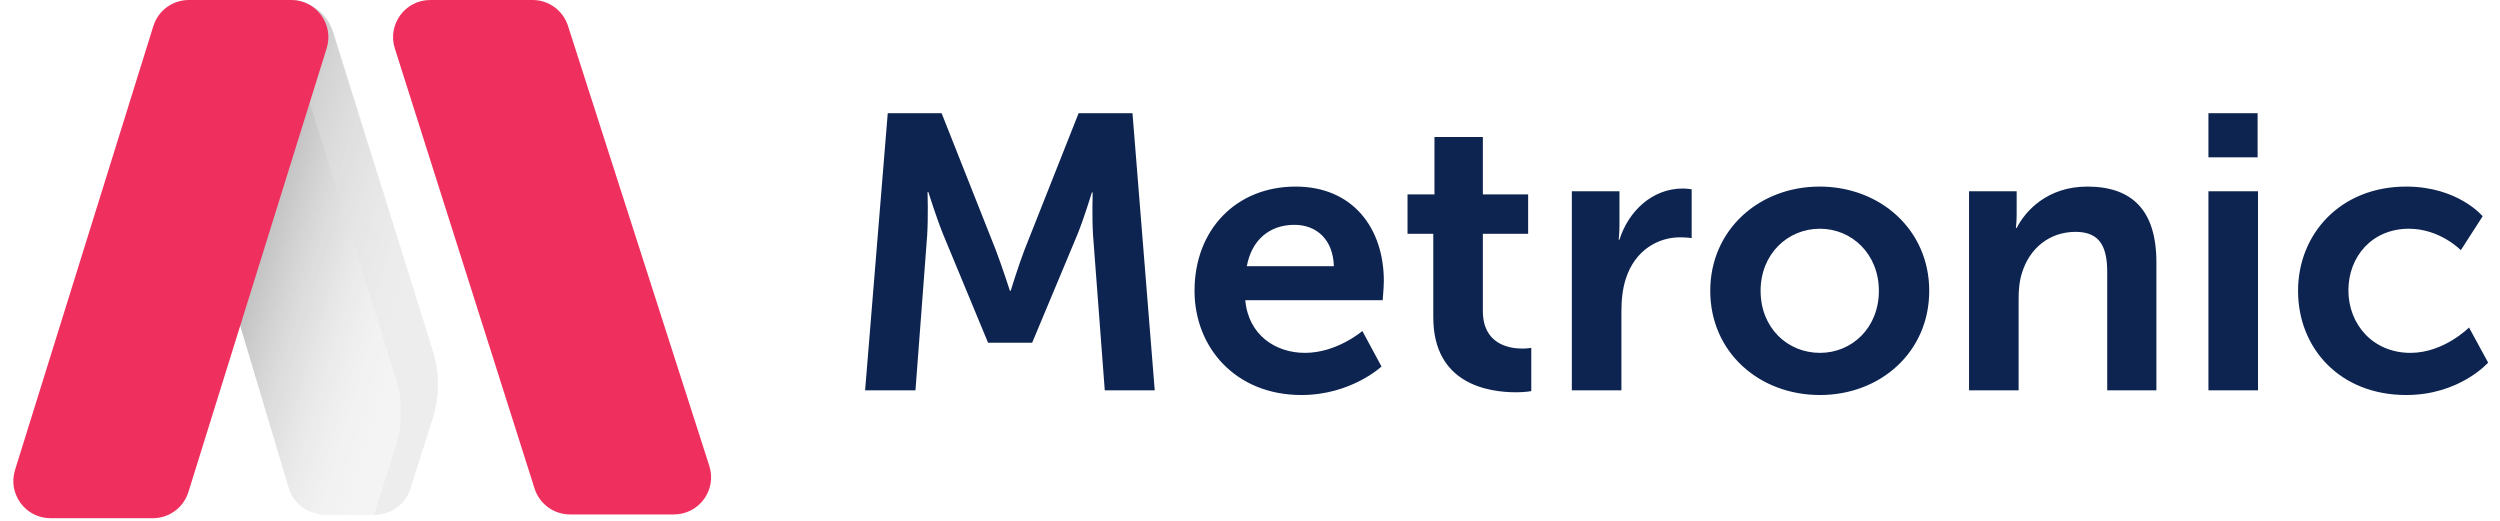
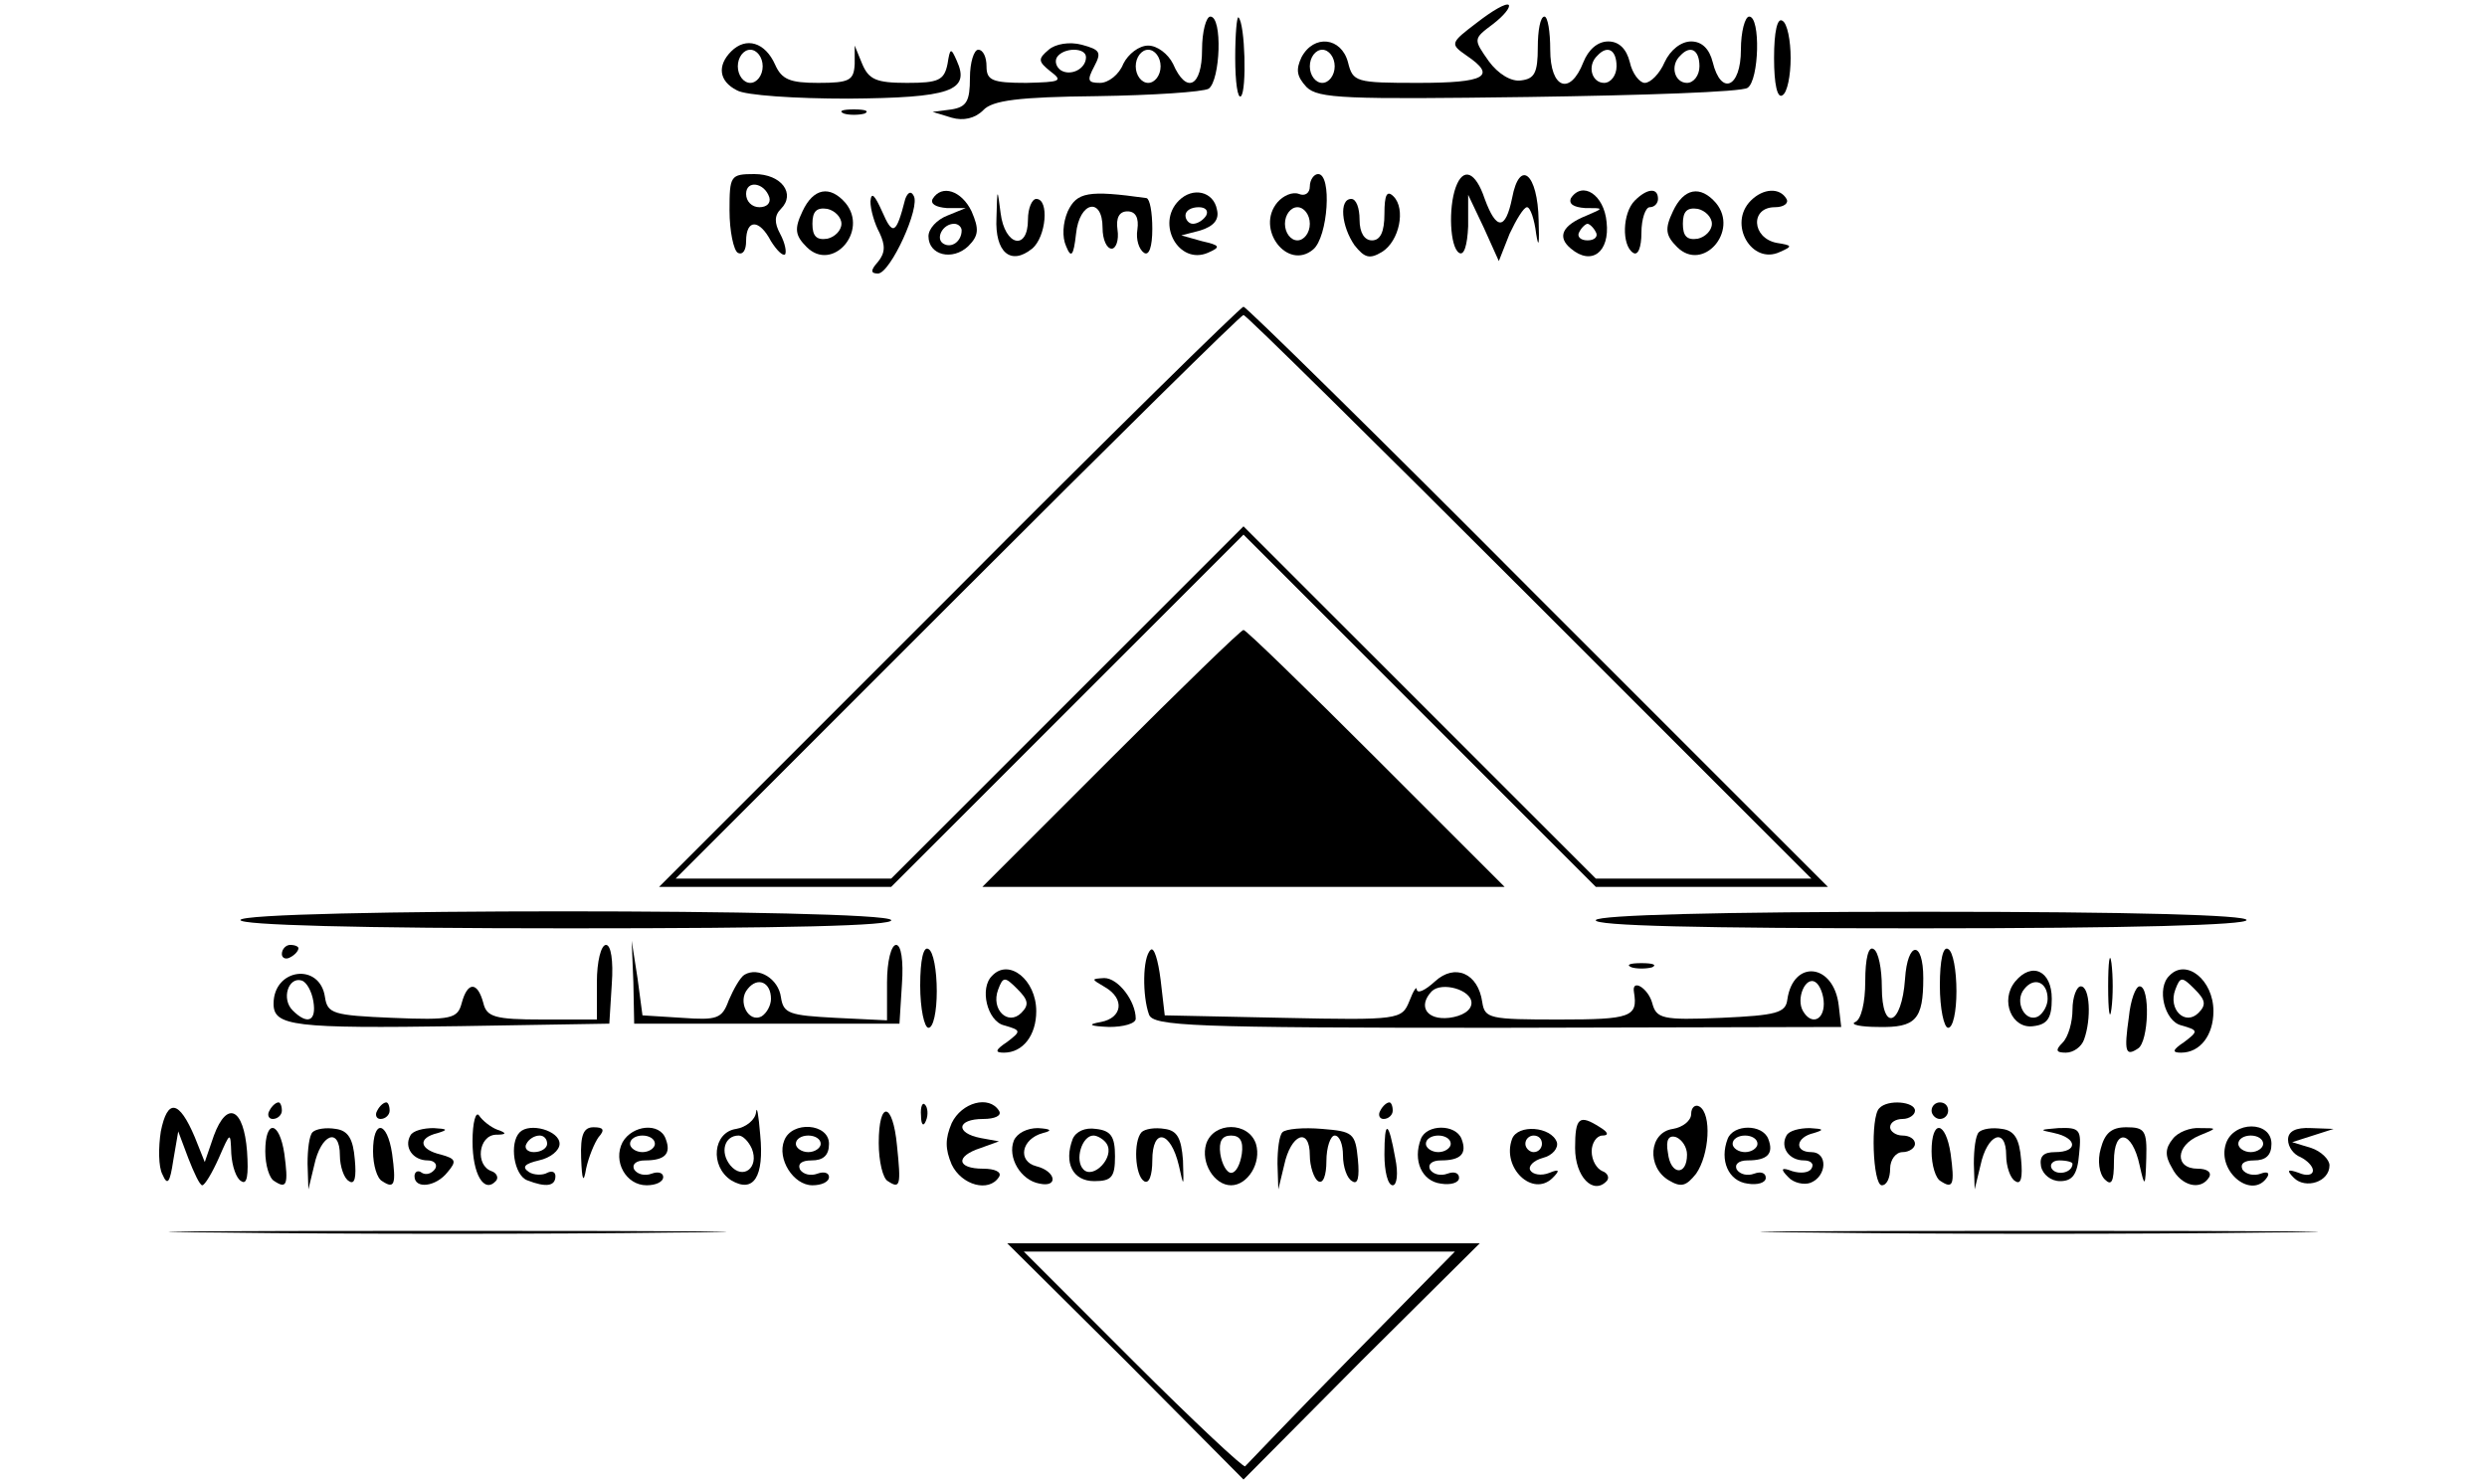
- <svg xmlns="http://www.w3.org/2000/svg" width="269" height="56" viewBox="0 0 269 56" fill="none">
-   <path d="M93.085 42H98.504L99.763 25.326C99.889 23.352 99.805 20.664 99.805 20.664H99.889C99.889 20.664 100.813 23.604 101.527 25.326L106.315 36.876H111.061L115.891 25.326C116.605 23.604 117.487 20.706 117.487 20.706H117.571C117.571 20.706 117.487 23.352 117.613 25.326L118.873 42H124.249L121.855 12.18H116.059L110.221 26.922C109.549 28.686 108.751 31.29 108.751 31.29H108.667C108.667 31.29 107.827 28.686 107.155 26.922L101.317 12.18H95.522L93.085 42ZM128.531 31.29C128.531 37.38 132.941 42.504 140.039 42.504C145.373 42.504 148.649 39.438 148.649 39.438L146.591 35.616C146.591 35.616 143.861 37.968 140.417 37.968C137.225 37.968 134.327 36.036 133.991 32.298H148.775C148.775 32.298 148.901 30.87 148.901 30.24C148.901 24.57 145.583 20.076 139.409 20.076C133.025 20.076 128.531 24.696 128.531 31.29ZM134.159 28.644C134.663 25.872 136.553 24.192 139.283 24.192C141.635 24.192 143.441 25.746 143.525 28.644H134.159ZM154.222 34.146C154.222 41.328 160.144 42.21 163.126 42.21C164.134 42.21 164.764 42.084 164.764 42.084V37.422C164.764 37.422 164.386 37.506 163.798 37.506C162.328 37.506 159.556 37.002 159.556 33.474V25.158H164.428V20.916H159.556V14.742H154.348V20.916H151.45V25.158H154.222V34.146ZM169.13 42H174.464V33.516C174.464 32.256 174.59 31.08 174.926 30.03C175.934 26.838 178.496 25.536 180.764 25.536C181.478 25.536 182.024 25.62 182.024 25.62V20.37C182.024 20.37 181.562 20.286 181.058 20.286C177.782 20.286 175.22 22.722 174.254 25.788H174.17C174.17 25.788 174.254 25.074 174.254 24.276V20.58H169.13V42ZM184.023 31.29C184.023 37.884 189.273 42.504 195.825 42.504C202.335 42.504 207.585 37.884 207.585 31.29C207.585 24.738 202.335 20.076 195.783 20.076C189.273 20.076 184.023 24.738 184.023 31.29ZM189.441 31.29C189.441 27.342 192.339 24.612 195.825 24.612C199.269 24.612 202.167 27.342 202.167 31.29C202.167 35.28 199.269 37.968 195.825 37.968C192.339 37.968 189.441 35.28 189.441 31.29ZM211.869 42H217.203V32.172C217.203 31.164 217.287 30.198 217.581 29.316C218.379 26.754 220.479 24.948 223.335 24.948C226.065 24.948 226.737 26.712 226.737 29.316V42H232.029V28.224C232.029 22.554 229.341 20.076 224.595 20.076C220.269 20.076 217.917 22.722 216.993 24.528H216.909C216.909 24.528 216.993 23.856 216.993 23.058V20.58H211.869V42ZM237.627 16.926H242.919V12.18H237.627V16.926ZM237.627 42H242.961V20.58H237.627V42ZM247.27 31.29C247.27 37.506 251.806 42.504 258.904 42.504C264.658 42.504 267.724 39.018 267.724 39.018L265.666 35.238C265.666 35.238 262.978 37.968 259.366 37.968C255.292 37.968 252.688 34.86 252.688 31.248C252.688 27.594 255.25 24.612 259.198 24.612C262.558 24.612 264.784 26.922 264.784 26.922L267.136 23.268C267.136 23.268 264.49 20.076 258.904 20.076C251.806 20.076 247.27 25.2 247.27 31.29Z" fill="#0D2451" />
-   <path d="M61.114 2.777L76.323 50.13C77.152 52.712 75.226 55.353 72.514 55.353H61.331C59.588 55.353 58.046 54.225 57.518 52.564L42.483 5.211C41.664 2.631 43.589 0 46.295 0H57.306C59.044 0 60.583 1.122 61.114 2.777Z" fill="#EF305E" />
-   <g filter="url(#filter0_i)">
-     <path d="M46.548 37.8L35.824 3.449C35.184 1.397 33.284 0 31.134 0C28.518 0 26.36 2.05 26.227 4.663L24.919 30.339C24.872 31.251 24.982 32.164 25.244 33.039L31.066 52.5C31.572 54.193 33.13 55.353 34.898 55.353H40.309C42.05 55.353 43.591 54.227 44.12 52.569L46.527 45.021C47.275 42.674 47.283 40.152 46.548 37.8Z" fill="#F4F4F4" />
-     <path d="M46.548 37.8L35.824 3.449C35.184 1.397 33.284 0 31.134 0C28.518 0 26.36 2.05 26.227 4.663L24.919 30.339C24.872 31.251 24.982 32.164 25.244 33.039L31.066 52.5C31.572 54.193 33.13 55.353 34.898 55.353H40.309C42.05 55.353 43.591 54.227 44.12 52.569L46.527 45.021C47.275 42.674 47.283 40.152 46.548 37.8Z" fill="url(#paint0_linear)" />
+ <svg xmlns="http://www.w3.org/2000/svg" version="1.0" width="300pt" height="179pt" viewBox="0 0 300 179" preserveAspectRatio="xMidYMid meet">
+   <g transform="translate(0,179) scale(0.1,-0.1)" fill="#000000" stroke="none">
+     <path d="M1782 1763 c-33 -25 -33 -26 -13 -40 37 -25 23 -33 -58 -33 -76 0 -79 1 -85 25 -8 30 -41 34 -56 6 -7 -15 -6 -23 6 -36 14 -14 47 -15 268 -12 138 2 257 6 264 11 14 9 16 86 2 86 -5 0 -10 -18 -10 -40 0 -46 -24 -56 -34 -15 -4 16 -13 25 -26 25 -12 0 -25 -10 -32 -25 -6 -14 -17 -25 -24 -25 -6 0 -15 11 -18 25 -4 16 -13 25 -26 25 -13 0 -24 -10 -30 -25 -16 -41 -40 -32 -40 15 0 22 -3 40 -7 40 -5 0 -8 -17 -8 -37 0 -31 -4 -38 -20 -40 -12 -2 -28 8 -39 23 -19 27 -19 27 5 45 13 10 21 20 19 23 -3 3 -20 -7 -38 -21z m-172 -53 c0 -11 -7 -20 -15 -20 -8 0 -15 9 -15 20 0 11 7 20 15 20 8 0 15 -9 15 -20z m340 0 c0 -11 -7 -20 -15 -20 -15 0 -21 21 -8 33 12 13 23 7 23 -13z m100 0 c0 -11 -7 -20 -15 -20 -15 0 -21 21 -8 33 12 13 23 7 23 -13z" />
+     <path d="M1450 1730 c0 -45 -19 -54 -35 -17 -6 12 -19 22 -30 22 -11 0 -24 -10 -30 -22 -5 -13 -18 -23 -28 -23 -15 0 -16 3 -7 20 9 17 7 20 -15 26 -15 4 -32 1 -40 -6 -13 -11 -13 -14 2 -26 16 -12 12 -13 -29 -14 -41 0 -48 3 -48 20 0 11 -4 20 -10 20 -5 0 -10 -15 -10 -34 0 -28 -4 -35 -22 -38 l-23 -3 23 -7 c14 -4 28 -1 38 9 11 12 43 16 137 17 67 1 128 5 135 9 14 10 17 87 2 87 -5 0 -10 -18 -10 -40z m-140 -9 c0 -14 -18 -23 -30 -16 -6 4 -8 11 -5 16 8 12 35 12 35 0z m90 -11 c0 -11 -7 -20 -15 -20 -8 0 -15 9 -15 20 0 11 7 20 15 20 8 0 15 -9 15 -20z" />
+     <path d="M1490 1720 c0 -29 3 -50 7 -46 7 7 5 87 -3 95 -2 2 -4 -20 -4 -49z" />
+     <path d="M2140 1720 c0 -32 4 -49 10 -45 6 3 10 24 10 45 0 21 -4 42 -10 45 -6 4 -10 -13 -10 -45z" />
+     <path d="M882 1728 c-17 -17 -15 -36 7 -47 10 -6 70 -10 134 -10 123 1 148 9 131 46 -7 16 -8 15 -11 -4 -4 -20 -11 -23 -49 -23 -37 0 -46 4 -54 23 l-9 22 0 -22 c-1 -20 -6 -23 -44 -23 -34 0 -44 4 -52 22 -12 27 -35 34 -53 16z m38 -18 c0 -11 -7 -20 -15 -20 -8 0 -15 9 -15 20 0 11 7 20 15 20 8 0 15 -9 15 -20z" />
+     <path d="M1018 1653 c6 -2 18 -2 25 0 6 3 1 5 -13 5 -14 0 -19 -2 -12 -5z" />
+     <path d="M880 1536 c0 -25 5 -48 10 -51 6 -3 10 3 10 14 0 27 16 27 30 0 7 -11 14 -18 17 -16 2 3 0 14 -6 25 -7 13 -7 22 1 30 18 18 1 42 -32 42 -29 0 -30 -2 -30 -44z m48 16 c2 -7 -3 -12 -12 -12 -9 0 -16 7 -16 16 0 17 22 14 28 -4z" />
+     <path d="M1580 1565 c0 -8 -6 -12 -13 -9 -8 3 -19 -2 -26 -10 -27 -32 12 -83 43 -57 18 15 23 91 6 91 -5 0 -10 -7 -10 -15z m0 -45 c0 -11 -7 -20 -15 -20 -8 0 -15 9 -15 20 0 11 7 20 15 20 8 0 15 -9 15 -20z" />
+     <path d="M1756 1564 c-9 -25 -7 -72 4 -79 6 -4 10 9 11 32 l0 38 19 -40 18 -40 13 33 c8 17 17 32 21 32 4 0 9 -15 11 -32 3 -19 4 -12 3 16 -1 57 -23 75 -32 27 -8 -39 -19 -39 -33 -1 -11 33 -26 39 -35 14z" />
+     <path d="M968 1535 c-10 -21 -9 -29 5 -43 31 -31 75 19 47 53 -19 22 -39 18 -52 -10z m47 -15 c0 -8 -8 -16 -17 -18 -13 -2 -18 3 -18 18 0 15 5 20 18 18 9 -2 17 -10 17 -18z" />
+     <path d="M1050 1547 c0 -10 5 -27 11 -38 7 -15 7 -24 -2 -35 -9 -10 -9 -14 0 -14 15 0 52 81 43 94 -3 6 -7 4 -10 -4 -11 -43 -15 -45 -28 -15 -9 20 -13 24 -14 12z" />
+     <path d="M1125 1550 c-3 -6 4 -10 17 -11 l23 0 -22 -9 c-13 -5 -23 -16 -23 -25 0 -23 29 -30 48 -12 13 13 13 21 4 42 -12 25 -36 33 -47 15z m35 -38 c0 -13 -12 -22 -22 -16 -10 6 -1 24 13 24 5 0 9 -4 9 -8z" />
+     <path d="M1202 1527 c-2 -41 17 -58 43 -37 17 14 21 60 5 60 -5 0 -10 -11 -10 -25 0 -38 -28 -32 -33 8 -4 31 -4 31 -5 -6z" />
+     <path d="M1288 1535 c-6 -14 -7 -31 -2 -42 6 -15 9 -12 12 15 4 39 32 45 32 7 0 -14 5 -25 11 -25 5 0 9 10 7 23 -2 14 2 22 12 22 10 0 14 -8 12 -22 -2 -12 2 -24 8 -28 6 -4 10 7 10 29 0 20 -3 36 -7 37 -71 10 -84 7 -95 -16z" />
+     <path d="M1422 1548 c-28 -28 0 -78 35 -63 16 7 15 9 -7 14 l-25 7 23 6 c16 5 23 13 20 25 -4 22 -29 28 -46 11z m33 -18 c-3 -5 -10 -10 -16 -10 -5 0 -9 5 -9 10 0 6 7 10 16 10 8 0 12 -4 9 -10z" />
+     <path d="M1670 1532 c0 -22 -5 -32 -15 -32 -9 0 -15 9 -15 25 0 14 -4 25 -10 25 -15 0 -12 -33 4 -56 12 -15 18 -17 33 -8 21 13 29 52 14 67 -8 8 -11 2 -11 -21z" />
+     <path d="M1895 1551 c-3 -7 3 -11 17 -12 23 0 23 0 2 -9 -30 -12 -36 -26 -19 -40 25 -21 47 -4 43 32 -3 33 -29 50 -43 29z m30 -41 c3 -5 -1 -10 -10 -10 -9 0 -13 5 -10 10 3 6 8 10 10 10 2 0 7 -4 10 -10z" />
+     <path d="M1972 1548 c-15 -15 -16 -54 -2 -63 6 -4 10 7 10 24 0 17 5 31 10 31 6 0 10 5 10 10 0 14 -13 13 -28 -2z" />
+     <path d="M2018 1535 c-10 -21 -9 -29 5 -43 31 -31 75 19 47 53 -19 22 -39 18 -52 -10z m47 -15 c0 -8 -8 -16 -17 -18 -13 -2 -18 3 -18 18 0 15 5 20 18 18 9 -2 17 -10 17 -18z" />
+     <path d="M2112 1548 c-28 -28 1 -78 35 -62 16 7 15 8 -4 11 -30 6 -32 43 -2 43 11 0 17 5 14 10 -8 14 -28 13 -43 -2z" />
+     <path d="M1145 1070 l-350 -350 140 0 140 0 212 212 213 213 213 -213 212 -212 140 0 140 0 -350 350 c-192 193 -352 350 -355 350 -3 0 -163 -157 -355 -350z m700 0 l340 -340 -130 0 -130 0 -212 212 -213 213 -213 -213 -212 -212 -130 0 -130 0 340 340 c187 187 342 340 345 340 3 0 158 -153 345 -340z" />
+     <path d="M1340 875 l-155 -155 315 0 315 0 -155 155 c-85 85 -157 155 -160 155 -3 0 -75 -70 -160 -155z" />
+     <path d="M290 680 c0 -6 139 -10 396 -10 261 0 393 3 389 10 -8 14 -785 14 -785 0z" />
+     <path d="M1925 680 c-4 -7 128 -10 389 -10 257 0 396 4 396 10 0 6 -136 10 -389 10 -249 0 -392 -4 -396 -10z" />
+     <path d="M340 639 c0 -5 5 -7 10 -4 6 3 10 8 10 11 0 2 -4 4 -10 4 -5 0 -10 -5 -10 -11z" />
+     <path d="M720 605 l0 -45 -66 0 c-57 0 -67 3 -71 20 -7 26 -19 26 -26 0 -5 -19 -12 -21 -84 -18 -71 3 -78 5 -81 25 -6 42 -62 35 -62 -8 0 -27 24 -30 225 -27 l180 3 3 48 c2 28 -1 47 -7 47 -6 0 -11 -20 -11 -45z m-342 -23 c4 -24 -7 -29 -25 -11 -14 14 -5 41 11 36 6 -2 12 -13 14 -25z" />
+     <path d="M764 605 l1 -50 160 0 160 0 3 48 c2 28 -1 47 -7 47 -6 0 -11 -20 -11 -45 l0 -46 -62 3 c-56 3 -63 5 -66 25 -3 22 -27 37 -44 27 -5 -3 -13 -17 -19 -31 -8 -22 -14 -24 -56 -21 l-48 3 -6 45 -7 45 2 -50z m166 -20 c0 -8 -5 -17 -11 -21 -16 -9 -30 18 -17 33 12 15 28 8 28 -12z" />
+     <path d="M1110 601 c0 -28 5 -51 10 -51 6 0 10 20 10 44 0 25 -4 48 -10 51 -6 4 -10 -13 -10 -44z" />
+     <path d="M1388 644 c-10 -9 -10 -56 -2 -78 5 -14 51 -16 421 -16 l414 1 -3 26 c-6 51 -55 56 -62 7 -2 -16 -13 -19 -80 -22 -71 -3 -78 -1 -83 18 -5 18 -25 30 -22 13 5 -30 -4 -33 -90 -33 -84 0 -90 1 -93 21 -5 35 -33 47 -57 25 -12 -11 -21 -15 -22 -10 0 5 -4 -1 -9 -14 -9 -22 -12 -23 -152 -20 l-143 3 -5 43 c-3 24 -8 40 -12 36z m812 -65 c0 -20 -15 -26 -25 -9 -9 15 3 43 15 35 5 -3 10 -15 10 -26z m-425 1 c0 -9 -11 -16 -27 -18 -27 -3 -38 14 -21 32 12 12 48 2 48 -14z" />
+     <path d="M2250 606 c0 -26 -5 -46 -12 -49 -7 -3 6 -6 28 -6 45 -1 54 9 54 59 0 46 -19 45 -22 -1 -4 -57 -28 -65 -28 -10 0 22 -4 43 -10 46 -6 4 -10 -11 -10 -39z" />
+     <path d="M2340 601 c0 -28 5 -51 10 -51 6 0 10 20 10 44 0 25 -4 48 -10 51 -6 4 -10 -13 -10 -44z" />
+     <path d="M2543 600 c0 -30 2 -43 4 -27 2 15 2 39 0 55 -2 15 -4 2 -4 -28z" />
+     <path d="M1968 623 c6 -2 18 -2 25 0 6 3 1 5 -13 5 -14 0 -19 -2 -12 -5z" />
+     <path d="M1197 613 c-16 -15 -6 -55 14 -60 21 -6 21 -7 4 -20 -15 -10 -15 -13 -4 -13 23 0 39 21 39 50 0 38 -33 64 -53 43z m35 -45 c-16 -16 -37 4 -28 28 6 16 8 16 23 1 13 -13 15 -19 5 -29z" />
+     <path d="M2431 606 c-19 -23 -4 -58 22 -54 17 2 22 10 22 33 0 34 -24 45 -44 21z m39 -21 c0 -8 -5 -17 -11 -21 -16 -9 -30 18 -17 33 12 15 28 8 28 -12z" />
+     <path d="M2617 613 c-16 -15 -6 -55 14 -60 21 -6 21 -7 4 -20 -15 -10 -15 -13 -4 -13 23 0 39 21 39 50 0 38 -33 64 -53 43z m35 -45 c-16 -16 -37 4 -28 28 6 16 8 16 23 1 13 -13 15 -19 5 -29z" />
+     <path d="M1333 599 c24 -14 21 -37 -5 -42 -17 -3 -14 -5 10 -6 17 0 32 4 32 10 0 21 -21 49 -38 49 -16 -1 -16 -1 1 -11z" />
+     <path d="M2500 572 c0 -15 -5 -33 -12 -40 -9 -9 -8 -12 4 -12 9 0 19 7 22 16 9 25 7 64 -4 64 -5 0 -10 -13 -10 -28z" />
+     <path d="M2568 563 c-6 -42 -4 -48 11 -38 13 8 15 75 2 75 -5 0 -11 -17 -13 -37z" />
+     <path d="M194 425 c-3 -19 -3 -43 2 -52 6 -14 9 -10 13 17 l6 35 12 -32 c7 -18 14 -33 17 -33 3 0 12 15 20 33 14 32 14 32 15 5 1 -15 6 -30 12 -33 7 -5 9 7 7 36 -4 52 -24 62 -40 19 l-11 -32 -12 30 c-19 45 -33 47 -41 7z" />
+     <path d="M325 450 c-3 -5 -1 -10 4 -10 6 0 11 5 11 10 0 6 -2 10 -4 10 -3 0 -8 -4 -11 -10z" />
+     <path d="M455 450 c-3 -5 -1 -10 4 -10 6 0 11 5 11 10 0 6 -2 10 -4 10 -3 0 -8 -4 -11 -10z" />
+     <path d="M912 448 c-1 -9 -12 -18 -24 -20 -28 -4 -32 -45 -6 -62 27 -16 40 4 35 55 -2 24 -4 36 -5 27z m-5 -44 c9 -23 -11 -38 -26 -20 -13 16 -7 36 10 36 5 0 12 -7 16 -16z" />
+     <path d="M1111 444 c0 -11 3 -14 6 -6 3 7 2 16 -1 19 -3 4 -6 -2 -5 -13z" />
+     <path d="M1148 435 c-8 -19 -8 -31 0 -50 12 -25 45 -34 57 -15 4 6 -5 10 -19 10 -32 0 -34 15 -3 25 l22 8 -22 4 c-31 6 -29 23 3 23 14 0 23 4 19 10 -12 19 -45 10 -57 -15z" />
+     <path d="M1665 450 c-3 -5 -1 -10 4 -10 6 0 11 5 11 10 0 6 -2 10 -4 10 -3 0 -8 -4 -11 -10z" />
+     <path d="M2040 446 c0 -8 -10 -16 -22 -18 -29 -4 -32 -46 -5 -62 15 -9 21 -7 33 8 16 23 19 72 4 81 -5 3 -10 -1 -10 -9z m-5 -49 c0 -26 -20 -25 -23 2 -3 16 1 22 10 19 7 -3 13 -12 13 -21z" />
+     <path d="M2267 453 c-11 -10 -8 -93 3 -93 6 0 10 9 10 20 0 11 7 20 15 20 8 0 15 5 15 10 0 6 -7 10 -15 10 -8 0 -15 5 -15 10 0 6 7 10 15 10 8 0 15 5 15 10 0 11 -33 14 -43 3z" />
+     <path d="M2330 450 c0 -5 5 -10 10 -10 6 0 10 5 10 10 0 6 -4 10 -10 10 -5 0 -10 -4 -10 -10z" />
+     <path d="M570 413 c0 -40 14 -63 28 -48 4 4 1 10 -5 12 -20 7 -16 43 5 44 13 0 14 2 2 6 -8 3 -18 11 -22 17 -4 6 -8 -8 -8 -31z" />
+     <path d="M1060 411 c0 -22 5 -43 11 -46 15 -10 16 -5 11 43 -5 53 -22 55 -22 3z" />
+     <path d="M1900 405 c0 -35 22 -57 38 -40 4 4 1 10 -5 12 -7 3 -13 13 -13 24 0 10 6 19 13 19 8 0 7 4 -3 10 -25 16 -30 12 -30 -25z" />
+     <path d="M320 401 c0 -17 5 -33 11 -36 15 -10 17 -4 12 33 -6 40 -23 42 -23 3z" />
+     <path d="M377 424 c-4 -4 -6 -21 -6 -38 l1 -31 7 29 c8 38 31 47 31 12 0 -13 5 -28 11 -31 7 -5 9 5 7 26 -2 25 -8 35 -23 37 -12 2 -24 0 -28 -4z" />
+     <path d="M450 401 c0 -17 5 -33 11 -36 15 -10 17 -4 12 33 -6 40 -23 42 -23 3z" />
+     <path d="M495 420 c-8 -14 3 -30 21 -30 8 0 12 -5 9 -10 -4 -6 -11 -8 -16 -5 -5 4 -9 1 -9 -4 0 -16 26 -13 40 5 11 13 10 16 -8 21 -26 6 -29 20 -4 26 13 4 12 5 -5 6 -12 0 -25 -3 -28 -9z" />
+     <path d="M627 424 c-13 -13 -7 -52 9 -58 23 -9 34 -7 34 5 0 5 -4 7 -10 4 -5 -3 -16 -3 -22 1 -9 6 -5 10 12 14 14 3 25 12 25 20 0 16 -36 26 -48 14z m33 -14 c0 -5 -7 -10 -16 -10 -8 0 -12 5 -9 10 3 6 10 10 16 10 5 0 9 -4 9 -10z" />
+     <path d="M701 393 c1 -28 3 -31 6 -13 3 14 10 31 15 38 8 9 6 12 -6 12 -12 0 -16 -9 -15 -37z" />
+     <path d="M751 412 c-12 -23 4 -52 29 -52 11 0 20 4 20 10 0 5 -6 7 -14 4 -8 -3 -17 -1 -21 5 -3 6 2 11 13 11 24 0 32 8 25 26 -7 20 -40 17 -52 -4z m39 -2 c0 -5 -7 -10 -15 -10 -8 0 -15 5 -15 10 0 6 7 10 15 10 8 0 15 -4 15 -10z" />
+     <path d="M946 414 c-9 -22 11 -54 34 -54 11 0 20 4 20 10 0 5 -6 7 -14 4 -8 -3 -17 -1 -21 5 -3 7 2 11 14 11 14 0 21 6 21 20 0 25 -45 28 -54 4z m44 -4 c0 -5 -7 -10 -15 -10 -8 0 -15 5 -15 10 0 6 7 10 15 10 8 0 15 -4 15 -10z" />
+     <path d="M1223 414 c-8 -20 8 -48 31 -52 23 -5 20 15 -4 21 -23 6 -18 33 8 40 12 3 10 5 -6 6 -13 0 -25 -6 -29 -15z" />
+     <path d="M1294 416 c-11 -29 0 -51 26 -51 21 0 25 5 25 30 0 24 -5 31 -23 33 -13 2 -24 -3 -28 -12z m41 -6 c10 -16 -16 -43 -28 -31 -11 11 -2 41 12 41 5 0 13 -5 16 -10z" />
+     <path d="M1377 424 c-10 -11 -8 -52 3 -59 6 -4 10 7 10 25 0 40 22 36 32 -6 6 -27 6 -27 5 6 -2 27 -7 36 -22 38 -12 2 -24 0 -28 -4z" />
+     <path d="M1455 410 c-7 -23 10 -50 30 -50 20 0 37 27 30 50 -9 27 -51 27 -60 0z m43 -12 c-2 -13 -7 -23 -13 -23 -5 0 -11 10 -13 23 -2 15 2 22 13 22 11 0 15 -7 13 -22z" />
+     <path d="M1547 424 c-4 -4 -6 -21 -6 -38 l1 -31 7 29 c8 38 31 47 31 12 0 -13 5 -28 10 -31 6 -4 10 7 10 24 0 17 5 31 10 31 6 0 10 -11 10 -24 0 -14 5 -28 11 -31 7 -5 9 5 7 26 -3 32 -6 34 -43 37 -23 2 -44 0 -48 -4z" />
+     <path d="M1670 397 c0 -20 4 -37 10 -37 5 0 7 14 3 33 -8 45 -13 47 -13 4z" />
+     <path d="M1714 416 c-10 -26 1 -51 24 -54 12 -2 22 1 22 7 0 6 -6 8 -14 5 -8 -3 -17 -1 -21 5 -3 6 2 11 13 11 24 0 32 8 25 26 -7 18 -42 18 -49 0z m36 -6 c0 -5 -7 -10 -15 -10 -8 0 -15 5 -15 10 0 6 7 10 15 10 8 0 15 -4 15 -10z" />
+     <path d="M1824 416 c-13 -35 25 -71 49 -47 9 9 8 11 -4 6 -10 -4 -20 -2 -23 3 -3 5 4 12 15 15 12 3 19 12 17 19 -7 19 -47 22 -54 4z m36 -6 c0 -5 -4 -10 -10 -10 -5 0 -10 5 -10 10 0 6 5 10 10 10 6 0 10 -4 10 -10z" />
+     <path d="M2084 416 c-10 -26 1 -51 24 -54 12 -2 22 1 22 7 0 6 -6 8 -14 5 -8 -3 -17 -1 -21 5 -3 6 2 11 13 11 24 0 32 8 25 26 -7 18 -42 18 -49 0z m36 -6 c0 -5 -7 -10 -15 -10 -8 0 -15 5 -15 10 0 6 7 10 15 10 8 0 15 -4 15 -10z" />
+     <path d="M2155 420 c-8 -14 3 -30 21 -30 8 0 13 -4 9 -10 -3 -5 -13 -6 -23 -3 -13 5 -15 3 -5 -7 6 -7 19 -10 27 -7 20 8 21 37 1 37 -21 0 -19 18 3 23 13 4 12 5 -5 6 -12 0 -25 -3 -28 -9z" />
+     <path d="M2330 401 c0 -17 5 -33 11 -36 15 -10 17 -4 12 33 -6 40 -23 42 -23 3z" />
+     <path d="M2387 424 c-4 -4 -6 -21 -6 -38 l1 -31 7 29 c8 38 31 47 31 12 0 -13 5 -28 11 -31 7 -5 9 5 7 26 -2 25 -8 35 -23 37 -12 2 -24 0 -28 -4z" />
+     <path d="M2478 423 c28 -6 29 -23 1 -23 -14 0 -19 -5 -17 -17 2 -10 12 -18 23 -18 15 0 21 8 23 33 3 29 1 32 -25 31 -23 -2 -24 -2 -5 -6z m22 -37 c0 -11 -19 -15 -25 -6 -3 5 1 10 9 10 9 0 16 -2 16 -4z" />
+     <path d="M2534 404 c-4 -14 -2 -30 5 -37 8 -8 11 -3 11 22 0 41 22 37 31 -5 6 -27 7 -27 8 9 1 33 -2 37 -24 37 -18 0 -26 -7 -31 -26z" />
+     <path d="M2621 416 c-9 -11 -10 -20 -1 -35 11 -22 35 -28 45 -11 3 6 -3 10 -14 10 -28 0 -27 28 2 40 22 9 22 9 1 9 -12 1 -27 -5 -33 -13z" />
+     <path d="M2685 410 c-11 -34 32 -68 50 -40 3 5 0 7 -8 4 -8 -3 -18 -1 -22 5 -3 7 2 11 14 11 14 0 21 6 21 20 0 28 -46 28 -55 0z m45 0 c0 -5 -7 -10 -15 -10 -8 0 -15 5 -15 10 0 6 7 10 15 10 8 0 15 -4 15 -10z" />
+     <path d="M2760 415 c0 -9 7 -18 15 -21 8 -4 15 -11 15 -16 0 -6 -8 -7 -17 -3 -14 5 -15 3 -6 -6 14 -14 43 -5 43 15 0 7 -10 17 -22 21 l-23 7 25 8 25 8 -27 1 c-19 1 -28 -4 -28 -14z" />
+     <path d="M267 303 c150 -2 396 -2 545 0 150 1 28 2 -272 2 -300 0 -422 -1 -273 -2z" />
+     <path d="M2187 303 c150 -2 396 -2 545 0 150 1 28 2 -272 2 -300 0 -422 -1 -273 -2z" />
+     <path d="M1358 148 l142 -143 142 143 143 142 -285 0 -285 0 143 -142z m272 5 c-69 -70 -126 -130 -128 -132 -1 -3 -62 54 -135 127 l-132 132 260 0 260 0 -125 -127z" />
  </g>
-   <path d="M20.317 0H31.332C34.029 0 35.953 2.615 35.151 5.19L20.27 52.947C19.749 54.619 18.201 55.758 16.451 55.758H5.436C2.739 55.758 0.815 53.143 1.617 50.568L16.498 2.81C17.019 1.139 18.566 0 20.317 0Z" fill="#EF305E" />
-   <defs>
-     <filter id="filter0_i" x="24.908" y="0" width="22.185" height="55.353" filterUnits="userSpaceOnUse" color-interpolation-filters="sRGB">
-       <feFlood flood-opacity="0" result="BackgroundImageFix" />
-       <feBlend mode="normal" in="SourceGraphic" in2="BackgroundImageFix" result="shape" />
-       <feColorMatrix in="SourceAlpha" type="matrix" values="0 0 0 0 0 0 0 0 0 0 0 0 0 0 0 0 0 0 127 0" result="hardAlpha" />
-       <feOffset dx="-4" dy="3" />
-       <feComposite in2="hardAlpha" operator="arithmetic" k2="-1" k3="1" />
-       <feColorMatrix type="matrix" values="0 0 0 0 0.904 0 0 0 0 0.893 0 0 0 0 0.893 0 0 0 0.4 0" />
-       <feBlend mode="normal" in2="shape" result="effect1_innerShadow" />
-     </filter>
-     <linearGradient id="paint0_linear" x1="29" y1="24.5" x2="49" y2="30.5" gradientUnits="userSpaceOnUse">
-       <stop stop-opacity="0.2" />
-       <stop offset="0.911" stop-color="white" stop-opacity="0" />
-     </linearGradient>
-   </defs>
</svg>
